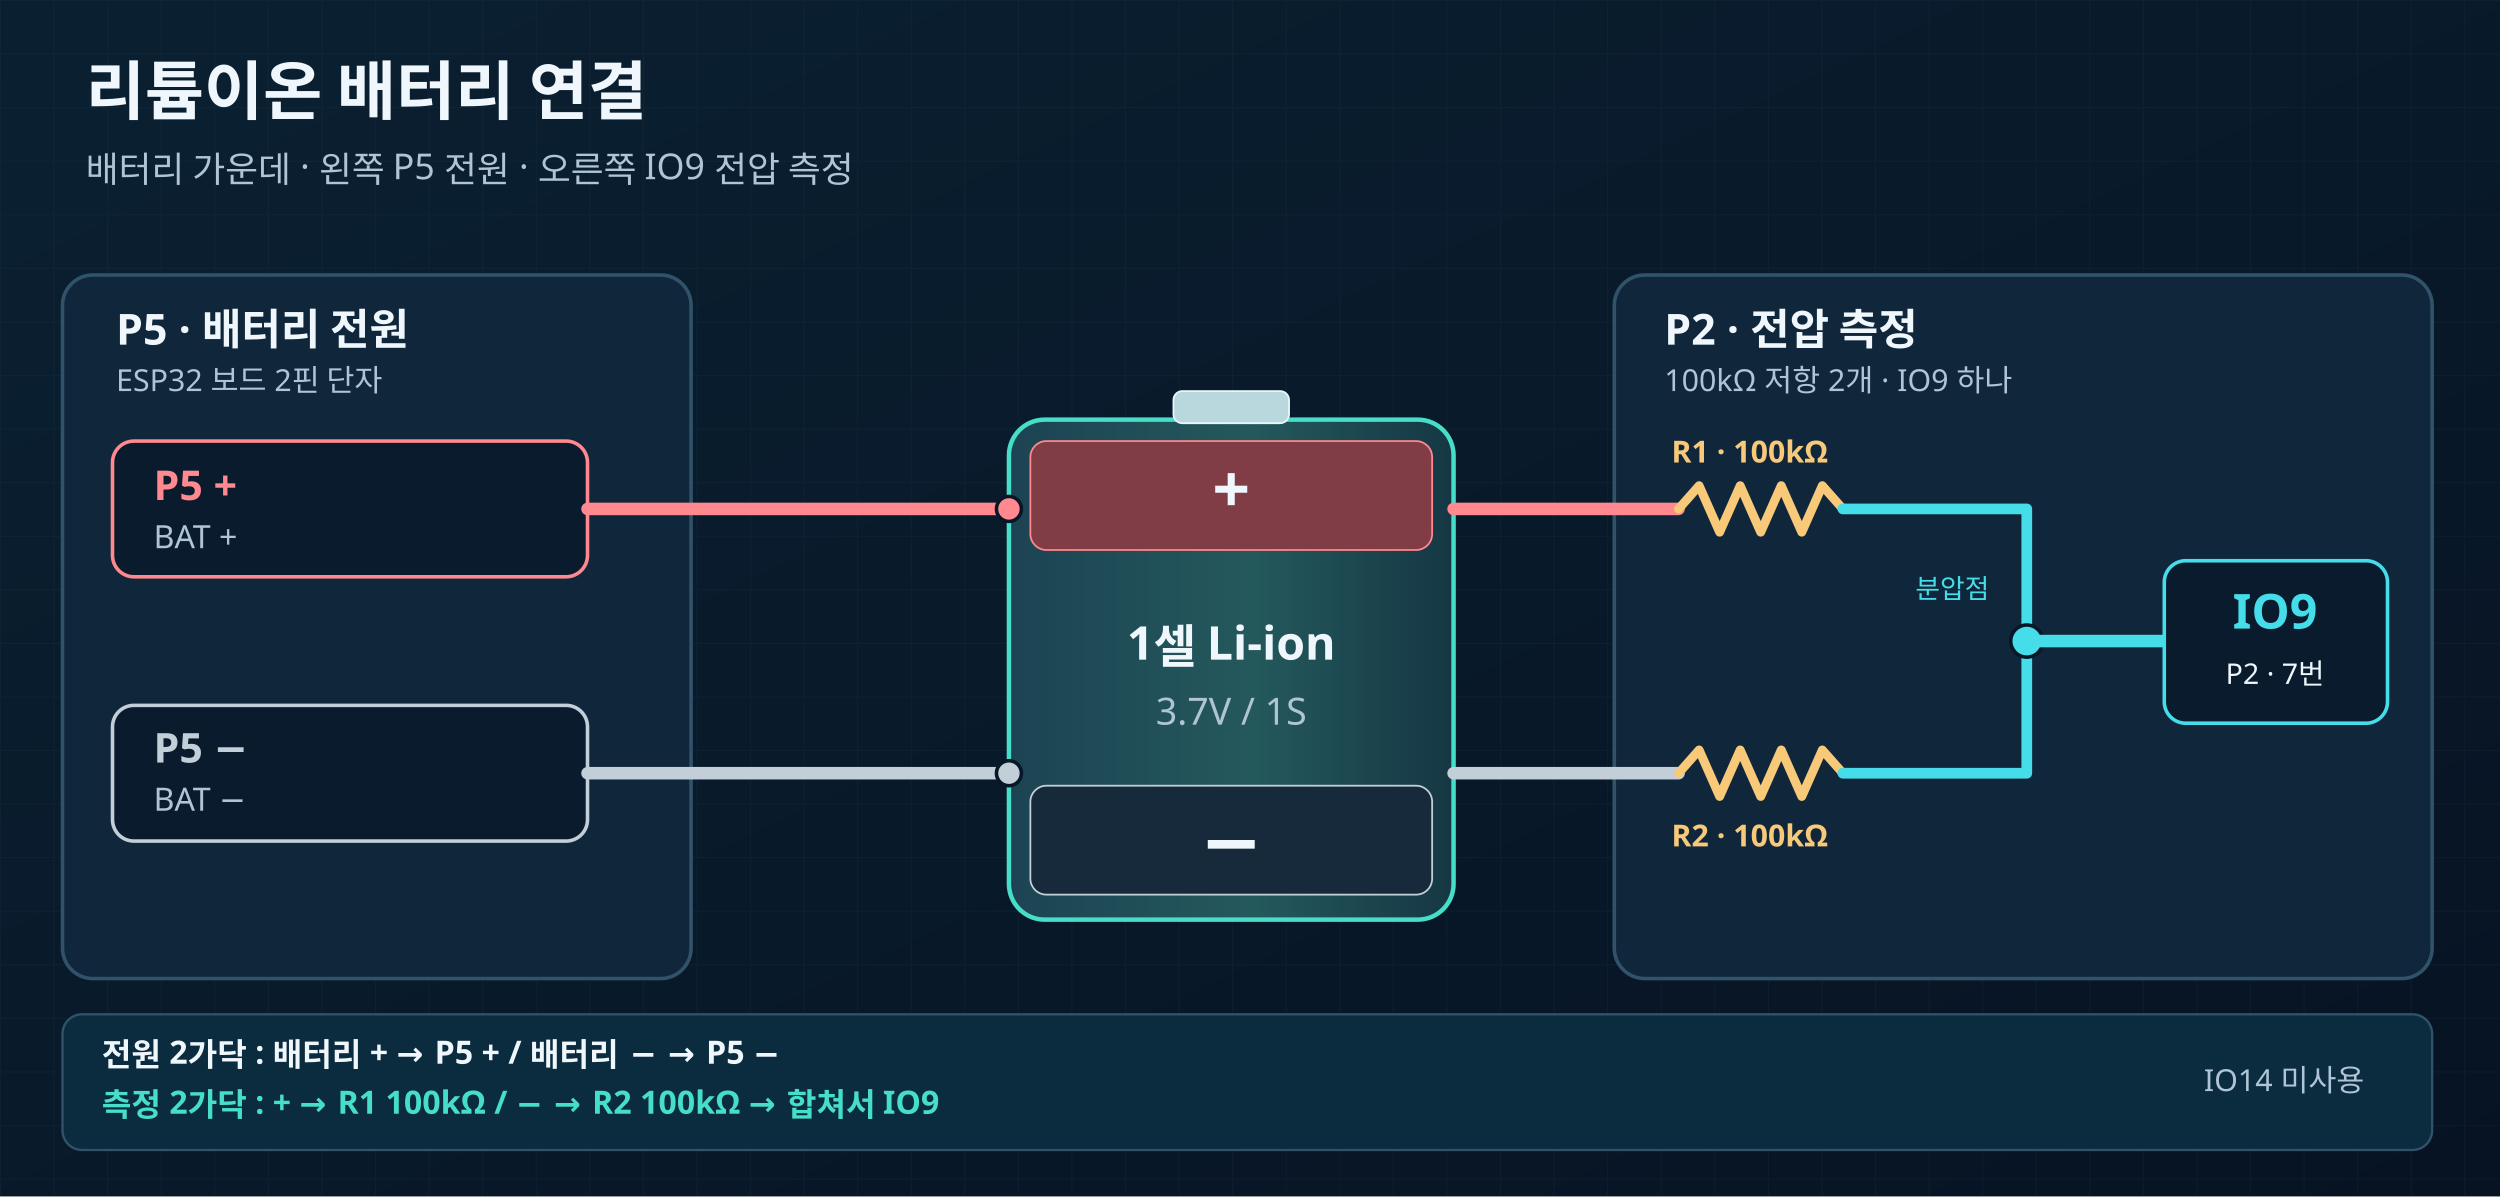
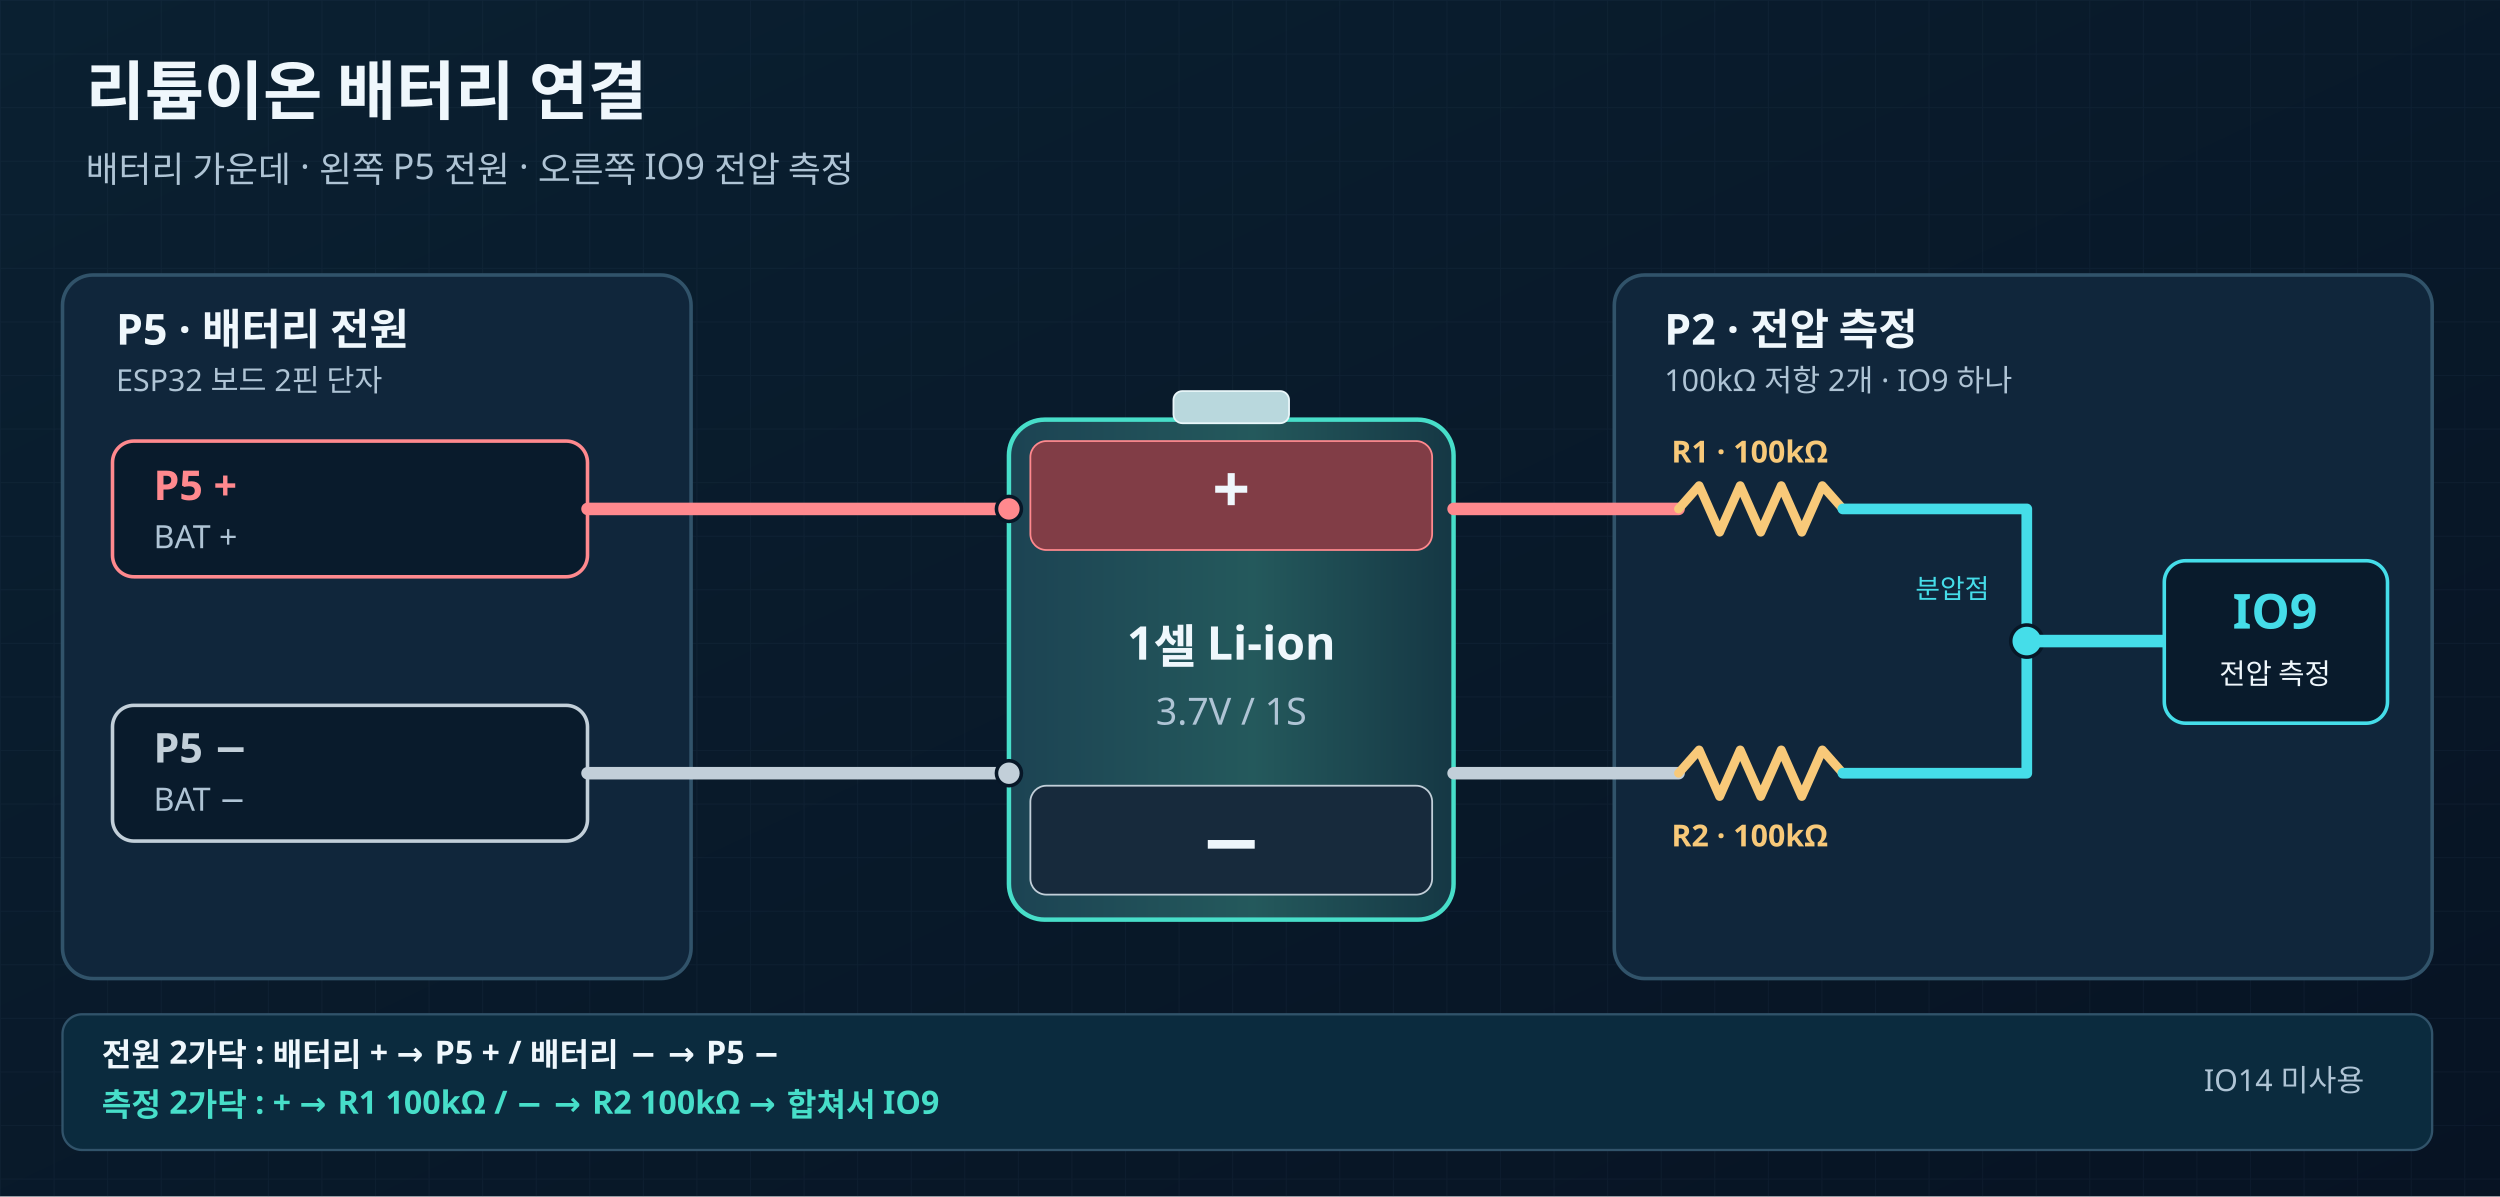
<svg xmlns="http://www.w3.org/2000/svg" width="1400" height="670" viewBox="0 0 1400 670" role="img" aria-labelledby="title desc">
  <defs>
    <linearGradient id="bg" x1="0" y1="0" x2="1" y2="1">
      <stop offset="0" stop-color="#0A2031" />
      <stop offset="1" stop-color="#071323" />
    </linearGradient>
    <linearGradient id="bat" x1="0" y1="0" x2="1" y2="0">
      <stop stop-color="#1C4353" />
      <stop offset=".55" stop-color="#24595C" />
      <stop offset="1" stop-color="#153744" />
    </linearGradient>
    <pattern id="grid" width="30" height="30" patternUnits="userSpaceOnUse">
      <path d="M30 0 H0 V30" stroke="#46637D" stroke-opacity=".10" fill="none" />
    </pattern>
  </defs>
  <style>text{font-family:'Noto Sans KR','Malgun Gothic',sans-serif}.b{font-weight:800}</style>
  <rect width="1400" height="670" fill="url(#bg)" />
  <rect width="1400" height="670" fill="url(#grid)" />
  <text x="48" y="64" font-size="36" fill="#EFF7FC" class="b">리튬이온 배터리 연결</text>
  <text x="48" y="102" font-size="20" fill="#AFC4D5">배터리 가운데 · 왼쪽 P5 전원 · 오른쪽 IO9 전압 측정</text>
  <rect x="35" y="154" width="352" height="394" rx="17" fill="#10263B" stroke="#31536A" stroke-width="2" />
  <rect x="904" y="154" width="458" height="394" rx="17" fill="#10263B" stroke="#31536A" stroke-width="2" />
  <text x="65" y="193" font-size="24" fill="#EFF7FC" class="b">P5 · 배터리 전원</text>
  <text x="65" y="219" font-size="17" fill="#AFC4D5">ESP32 보드 2핀 단자</text>
  <text x="932" y="193" font-size="24" fill="#EFF7FC" class="b">P2 · 전압 측정</text>
  <text x="932" y="219" font-size="17" fill="#AFC4D5">100kΩ 저항 2개 · IO9 하나</text>
  <rect x="63" y="247" width="266" height="76" rx="12" fill="#091B2C" stroke="#FF898E" stroke-width="2" />
  <text x="86" y="280" font-size="23" fill="#FF898E" class="b">P5 +</text>
  <text x="86" y="307" font-size="18" fill="#AFC4D5">BAT +</text>
  <rect x="63" y="395" width="266" height="76" rx="12" fill="#091B2C" stroke="#C2CFD9" stroke-width="2" />
  <text x="86" y="427" font-size="23" fill="#C2CFD9" class="b">P5 −</text>
  <text x="86" y="454" font-size="18" fill="#AFC4D5">BAT −</text>
  <rect x="565" y="235" width="249" height="280" rx="20" fill="url(#bat)" stroke="#47DEC9" stroke-width="2.5" />
  <rect x="657.13" y="219" width="64.74" height="18" rx="5" fill="#B9D8DD" stroke="#EAF7FA" stroke-width="1" />
  <rect x="577" y="247" width="225" height="61" rx="9" fill="#813D46" stroke="#FF898E" stroke-width="1" />
  <text x="689.5" y="287" font-size="37" fill="#EFF7FC" class="b" text-anchor="middle">+</text>
  <text x="689.5" y="369.4" font-size="26" fill="#EFF7FC" class="b" text-anchor="middle">1셀 Li-ion</text>
  <text x="689.5" y="405.8" font-size="21" fill="#AFC4D5" text-anchor="middle">3.7V / 1S</text>
  <rect x="577" y="440" width="225" height="61" rx="9" fill="#172A3C" stroke="#C2CFD9" stroke-width="1" />
  <text x="689.5" y="486" font-size="42" fill="#EFF7FC" class="b" text-anchor="middle">−</text>
  <path d="M329 285 H565" fill="none" stroke="#FF898E" stroke-width="7" stroke-linejoin="round" stroke-linecap="round" />
  <path d="M329 433 H565" fill="none" stroke="#C2CFD9" stroke-width="7" stroke-linejoin="round" stroke-linecap="round" />
  <circle cx="565" cy="285" r="7" fill="#FF898E" stroke="#071727" stroke-width="2" />
  <circle cx="565" cy="433" r="7" fill="#C2CFD9" stroke="#071727" stroke-width="2" />
  <path d="M814 285 H940" fill="none" stroke="#FF898E" stroke-width="7" stroke-linejoin="round" stroke-linecap="round" />
  <path d="M940 285 L951.5 272.0 L963.0 298.0 L974.5 272.0 L986.0 298.0 L997.5 272.0 L1009.0 298.0 L1020.5 272.0 L1032.0 285.0" fill="none" stroke="#F8C979" stroke-width="5" stroke-linejoin="round" stroke-linecap="round" />
  <path d="M1032 285 H1135 V359" fill="none" stroke="#45DDE9" stroke-width="6" stroke-linejoin="round" stroke-linecap="round" />
  <path d="M814 433 H940" fill="none" stroke="#C2CFD9" stroke-width="7" stroke-linejoin="round" stroke-linecap="round" />
  <path d="M940 433 L951.5 420.0 L963.0 446.0 L974.5 420.0 L986.0 446.0 L997.5 420.0 L1009.0 446.0 L1020.5 420.0 L1032.0 433.0" fill="none" stroke="#F8C979" stroke-width="5" stroke-linejoin="round" stroke-linecap="round" />
  <path d="M1032 433 H1135 V359" fill="none" stroke="#45DDE9" stroke-width="6" stroke-linejoin="round" stroke-linecap="round" />
  <circle cx="1135" cy="359" r="9" fill="#45DDE9" stroke="#071727" stroke-width="2" />
  <path d="M1135 359 H1212" fill="none" stroke="#45DDE9" stroke-width="7" stroke-linejoin="round" stroke-linecap="round" />
  <text x="936" y="259" font-size="17" fill="#F8C979" class="b">R1 · 100kΩ</text>
  <text x="936" y="474" font-size="17" fill="#F8C979" class="b">R2 · 100kΩ</text>
  <text x="1114" y="335" font-size="15" fill="#45DDE9" text-anchor="end">분압점</text>
  <rect x="1212" y="314" width="125" height="91" rx="12" fill="#091B2C" stroke="#45DDE9" stroke-width="2" />
  <text x="1274" y="352" font-size="27" fill="#45DDE9" class="b" text-anchor="middle">IO9</text>
-   <text x="1274" y="383" font-size="16" fill="#EFF7FC" text-anchor="middle">P2 · 7번</text>
+   <text x="1274" y="383" font-size="16" fill="#EFF7FC" text-anchor="middle">전압 측정</text>
  <rect x="35" y="568" width="1327" height="76" rx="11" fill="#0B2B3E" stroke="#31536A" stroke-width="1.3" />
  <text x="57" y="597" font-size="18" fill="#EFF7FC" class="b">전원 2가닥 : 배터리 + → P5 +  /  배터리 − → P5 −</text>
  <text x="57" y="625" font-size="18" fill="#47DEC9" class="b">측정 2가닥 : + → R1 100kΩ  /  − → R2 100kΩ  → 합쳐서 IO9</text>
  <text x="1324" y="611" font-size="17" fill="#AFC4D5" text-anchor="end">IO14 미사용</text>
</svg>
